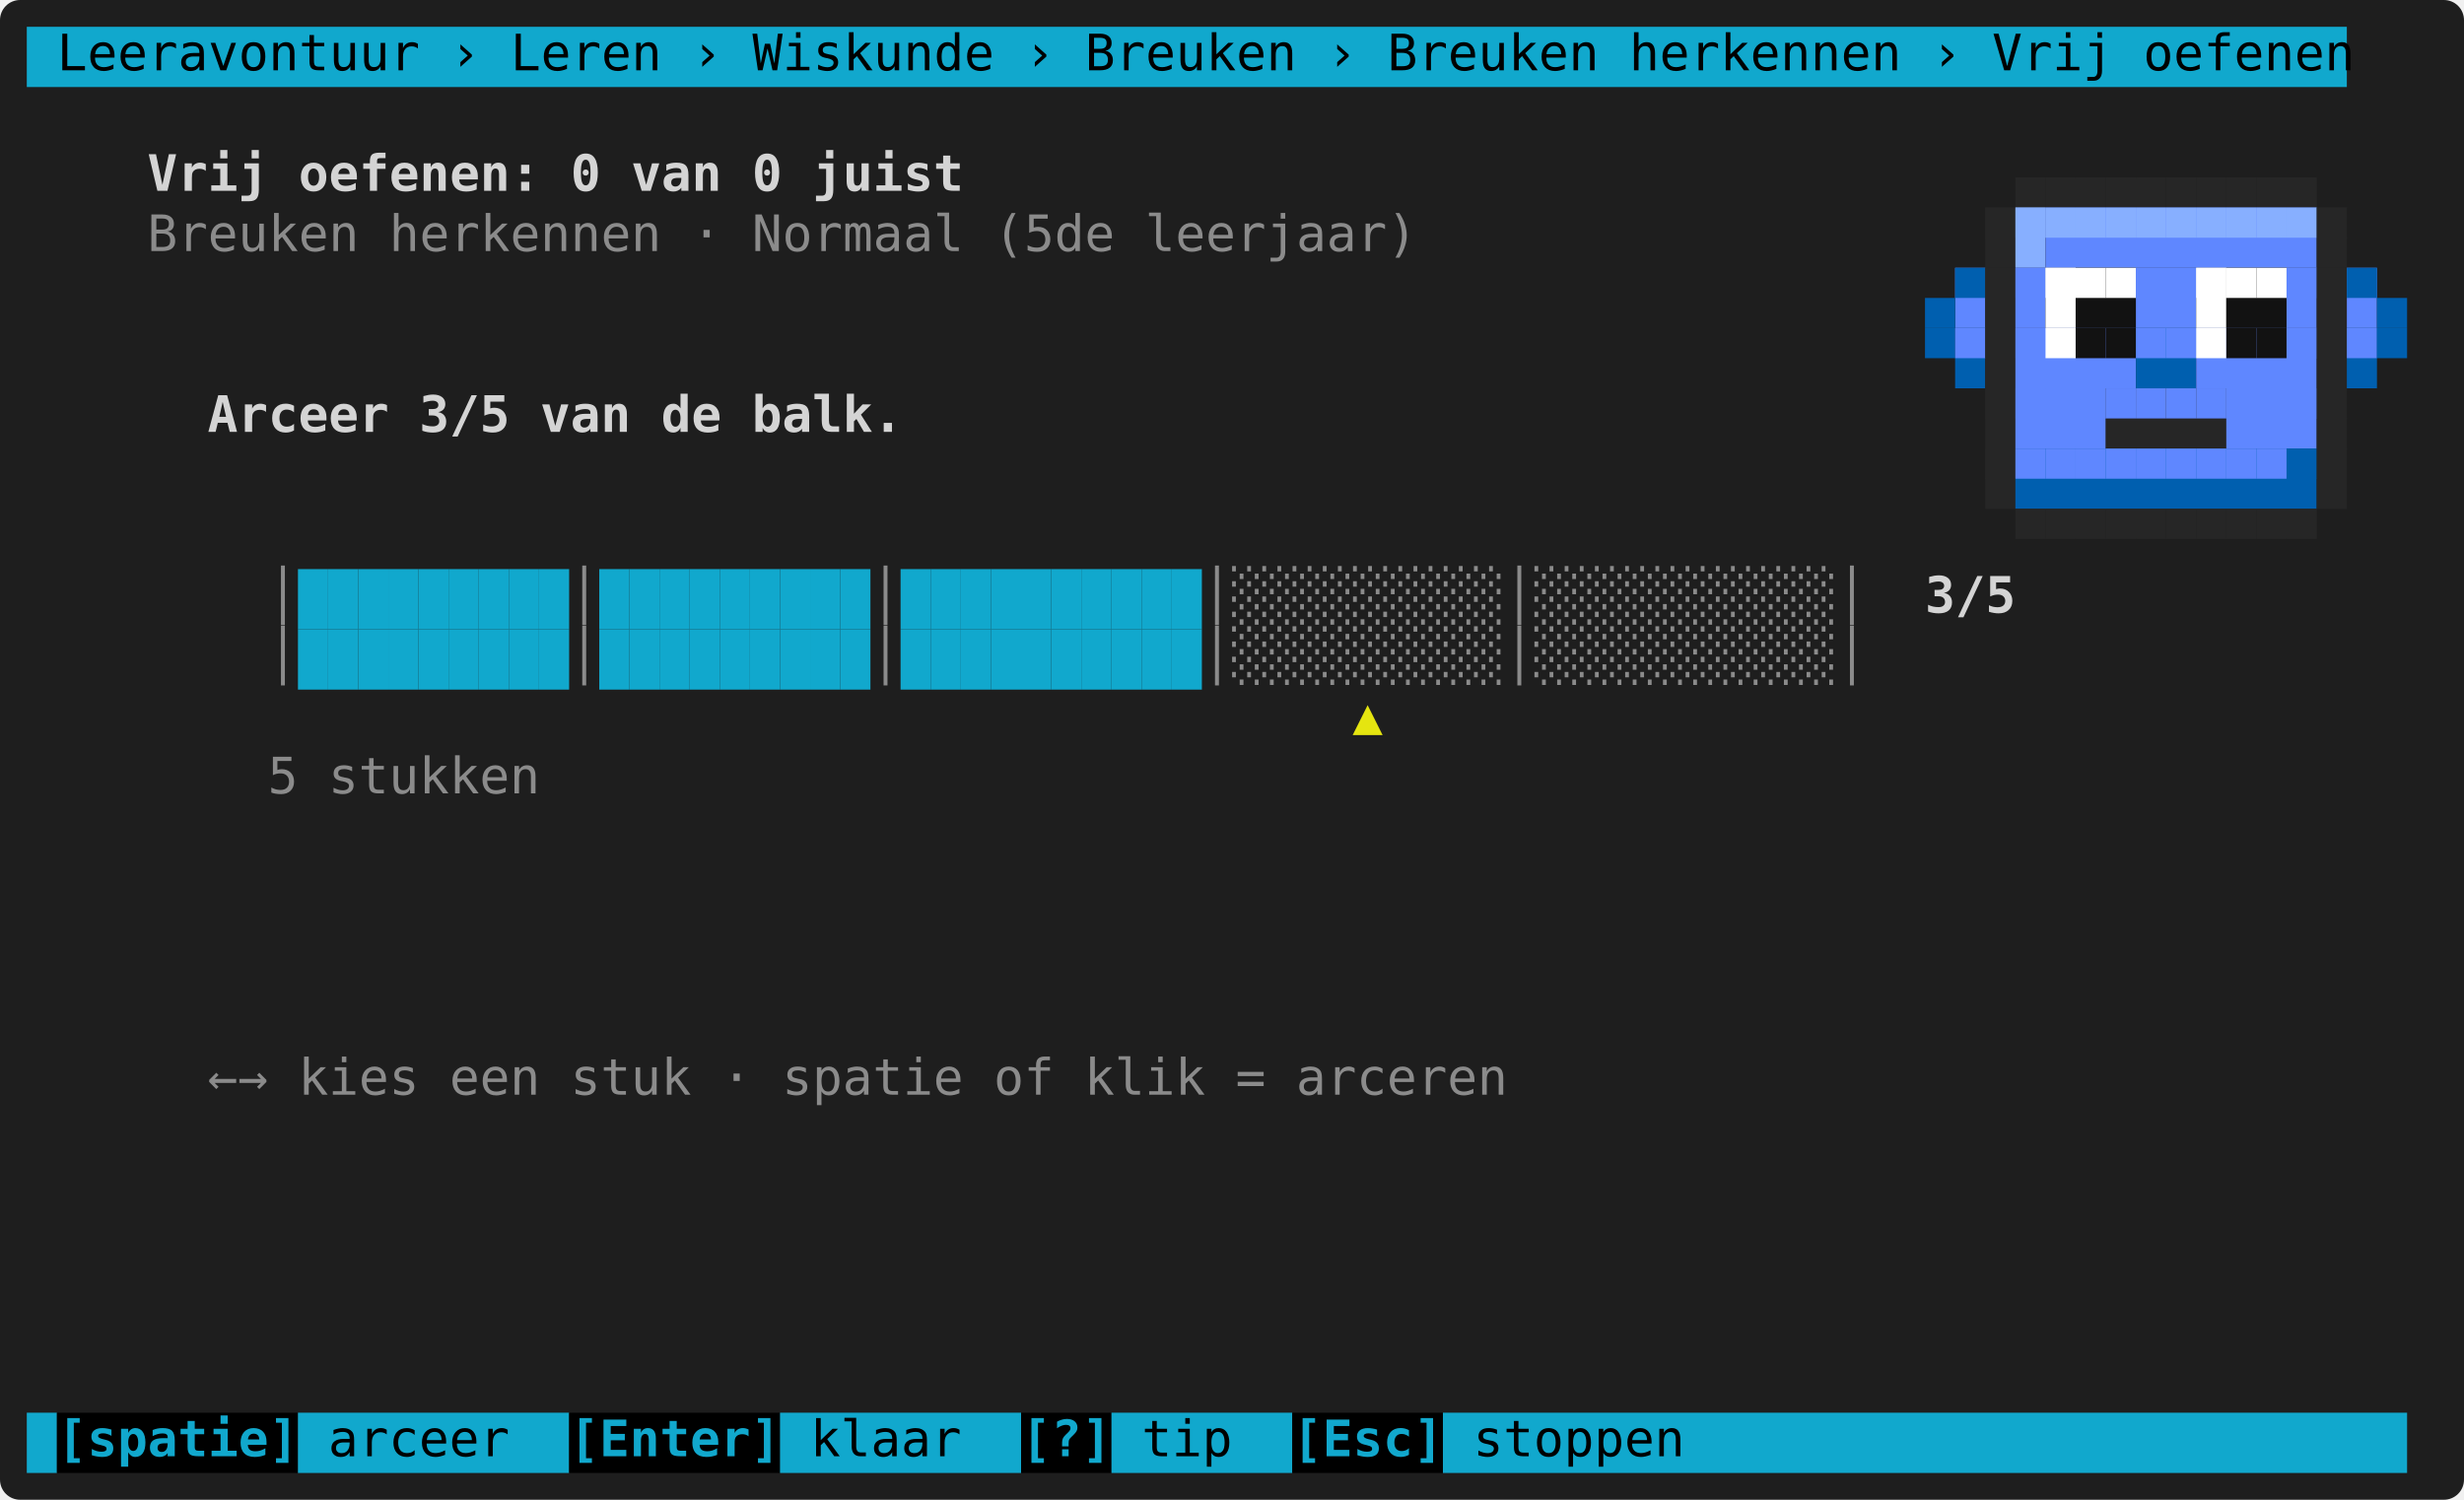
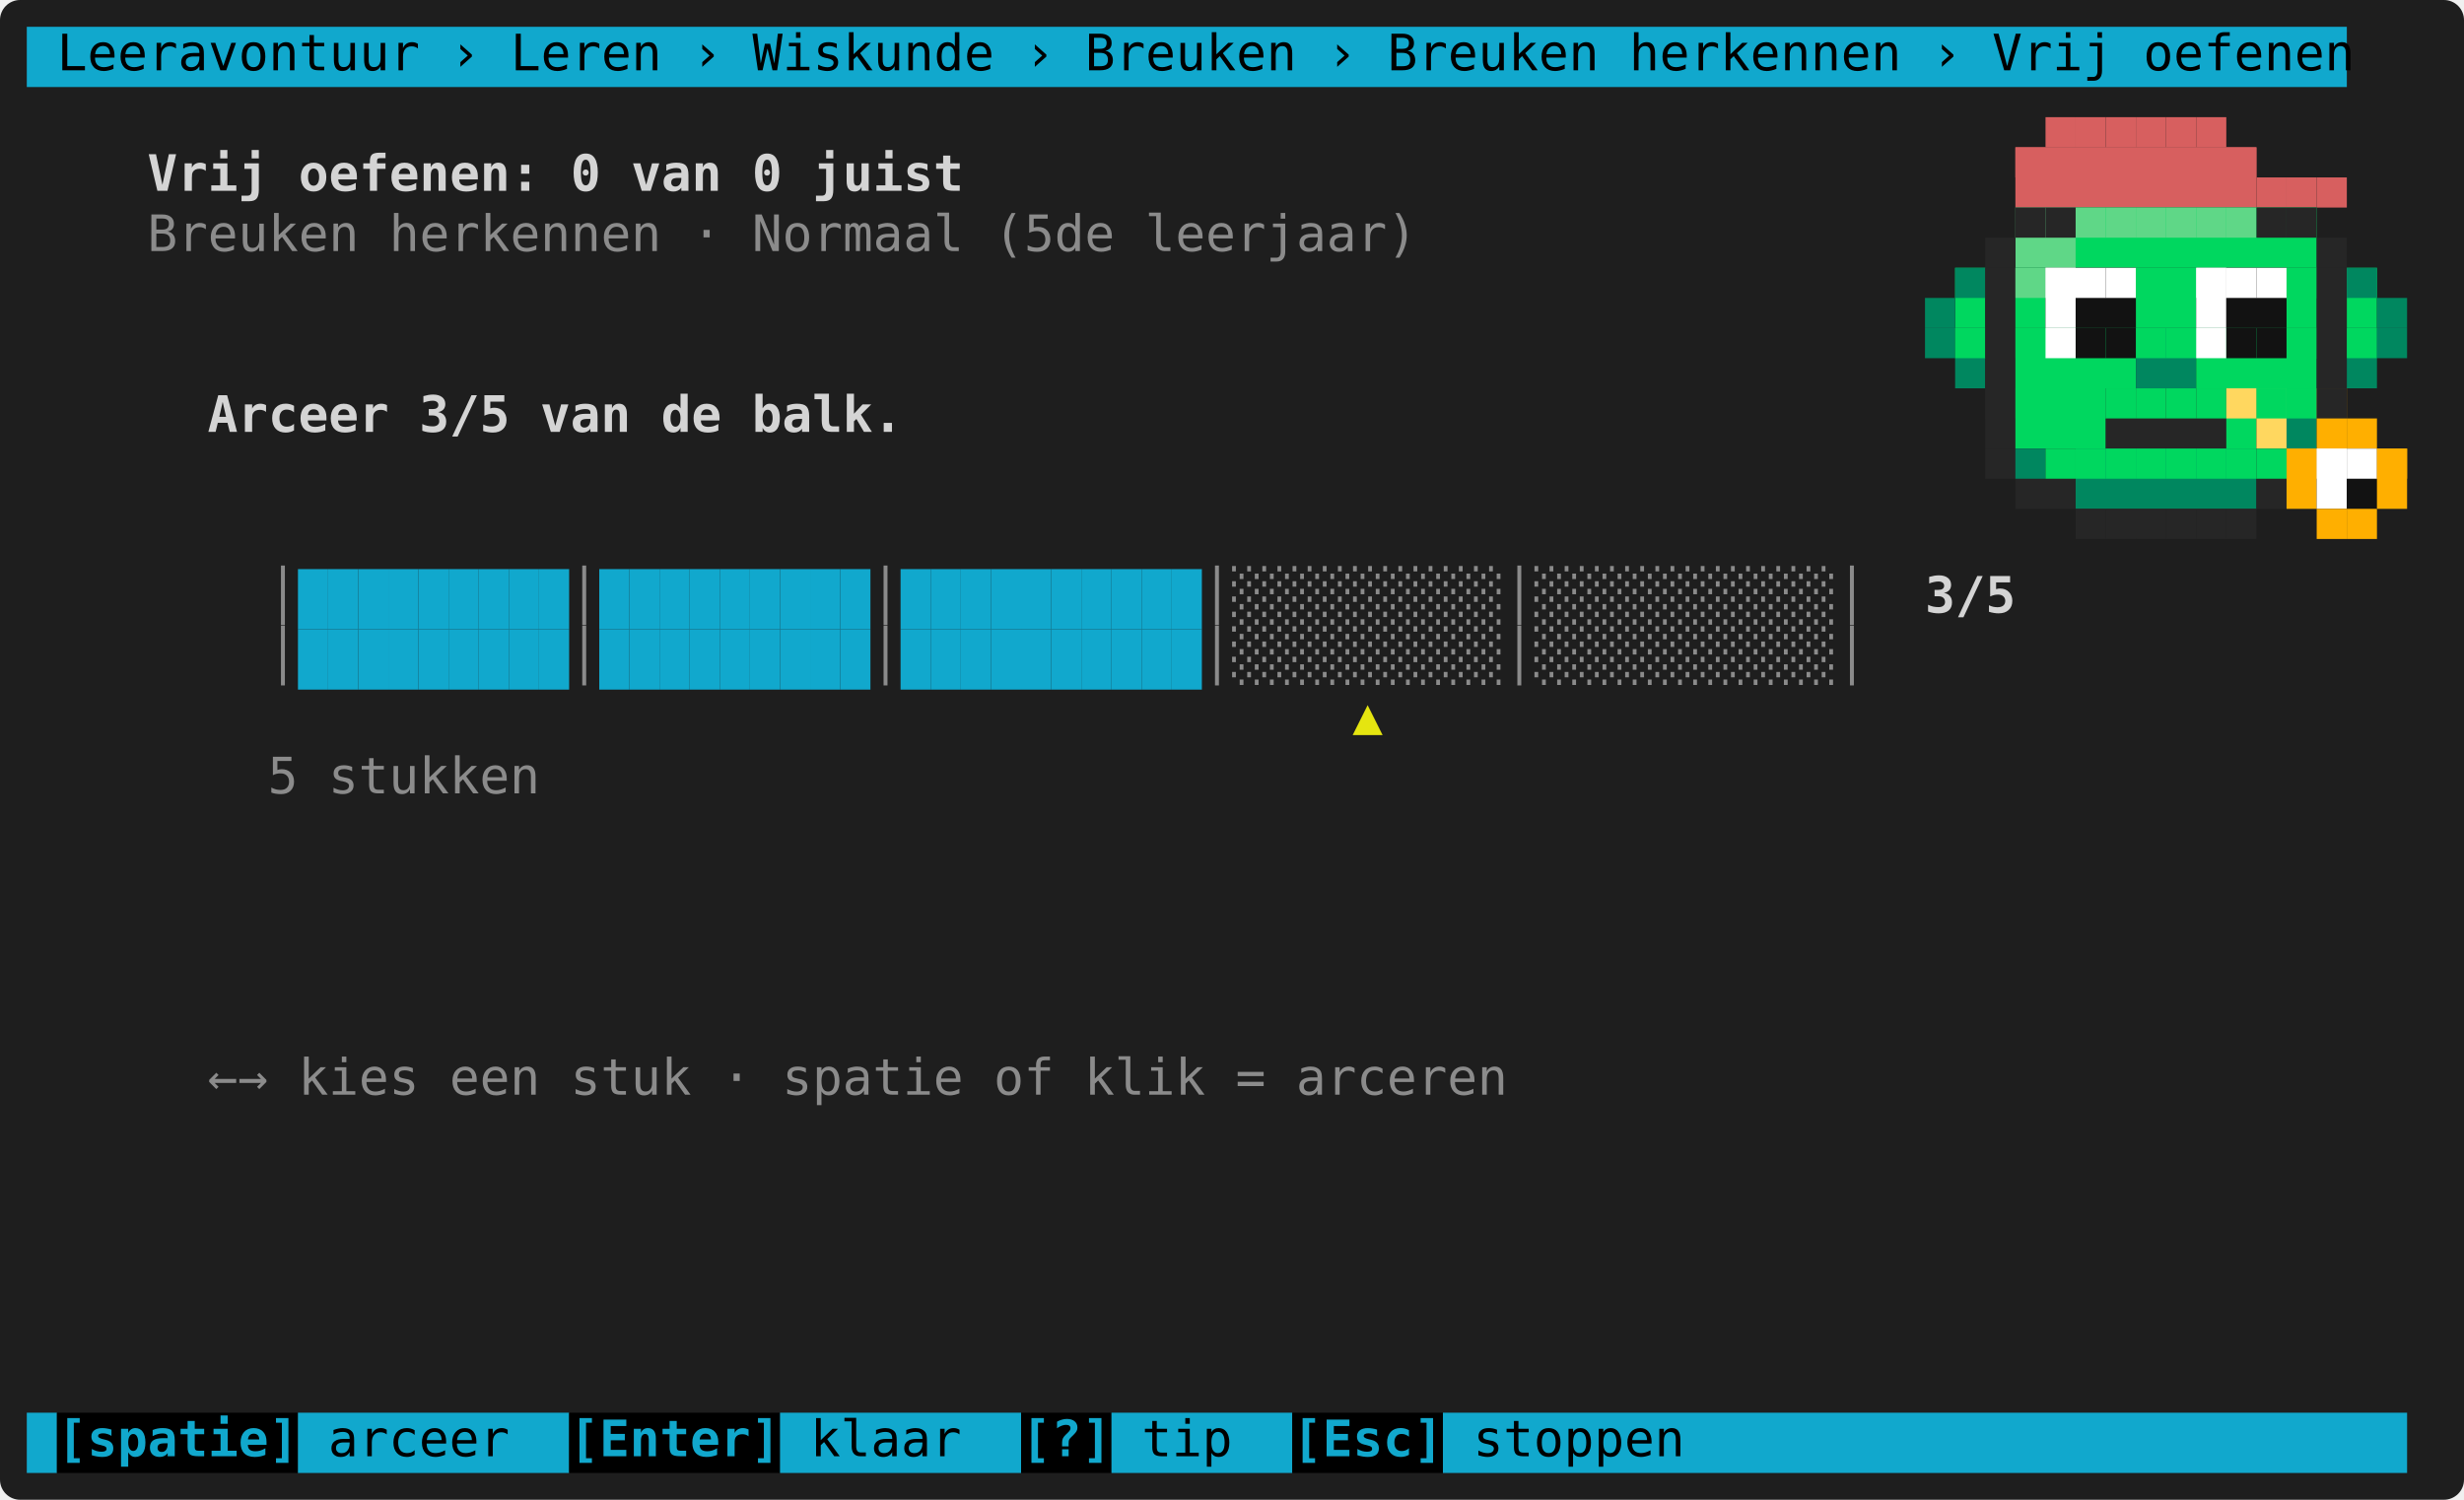
<svg xmlns="http://www.w3.org/2000/svg" width="736" height="448" viewBox="0 0 736 448" role="img" aria-label="Stukken gearceerd">
  <rect width="736" height="448" rx="6" fill="#1e1e1e" />
  <g font-family="DejaVu Sans Mono, Menlo, Consolas, monospace" font-size="15">
    <rect x="8" y="8" width="693" height="18" fill="#11a8cd" />
    <text x="8" y="21" textLength="693" lengthAdjust="spacingAndGlyphs" xml:space="preserve" fill="#000000"> Leeravontuur › Leren › Wiskunde › Breuken › Breuken herkennen › Vrij oefenen</text>
-     <rect x="602" y="53" width="9" height="9" fill="#262626" />
-     <rect x="611" y="53" width="9" height="9" fill="#262626" />
-     <rect x="620" y="53" width="9" height="9" fill="#262626" />
-     <rect x="629" y="53" width="9" height="9" fill="#262626" />
-     <rect x="638" y="53" width="9" height="9" fill="#262626" />
-     <rect x="647" y="53" width="9" height="9" fill="#262626" />
-     <rect x="656" y="53" width="9" height="9" fill="#262626" />
-     <rect x="665" y="53" width="9" height="9" fill="#262626" />
-     <rect x="674" y="53" width="9" height="9" fill="#262626" />
-     <rect x="683" y="53" width="9" height="9" fill="#262626" />
+     <rect x="611" y="35" width="9" height="9" fill="#d75f5f" />
+     <rect x="620" y="35" width="9" height="9" fill="#d75f5f" />
+     <rect x="629" y="35" width="9" height="9" fill="#d75f5f" />
+     <rect x="638" y="35" width="9" height="9" fill="#d75f5f" />
+     <rect x="647" y="35" width="9" height="9" fill="#d75f5f" />
+     <rect x="656" y="35" width="9" height="9" fill="#d75f5f" />
+     <rect x="602" y="44" width="72" height="18" fill="#d75f5f" />
+     <rect x="602" y="44" width="9" height="9" fill="#d75f5f" />
+     <rect x="611" y="44" width="9" height="9" fill="#d75f5f" />
+     <rect x="620" y="44" width="9" height="9" fill="#d75f5f" />
+     <rect x="629" y="44" width="9" height="9" fill="#d75f5f" />
+     <rect x="638" y="44" width="9" height="9" fill="#d75f5f" />
+     <rect x="647" y="44" width="9" height="9" fill="#d75f5f" />
+     <rect x="656" y="44" width="9" height="9" fill="#d75f5f" />
+     <rect x="665" y="44" width="9" height="9" fill="#d75f5f" />
+     <rect x="674" y="53" width="9" height="9" fill="#d75f5f" />
+     <rect x="683" y="53" width="9" height="9" fill="#d75f5f" />
+     <rect x="692" y="53" width="9" height="9" fill="#d75f5f" />
    <text x="44" y="57" textLength="243" lengthAdjust="spacingAndGlyphs" xml:space="preserve" fill="#d4d4d4" font-weight="bold">Vrij oefenen: 0 van 0 juist</text>
-     <rect x="593" y="62" width="9" height="18" fill="#262626" />
-     <rect x="602" y="62" width="9" height="18" fill="#87afff" />
-     <rect x="611" y="62" width="81" height="18" fill="#5f87ff" />
-     <rect x="692" y="62" width="9" height="18" fill="#262626" />
-     <rect x="593" y="62" width="9" height="9" fill="#262626" />
-     <rect x="602" y="62" width="9" height="9" fill="#87afff" />
-     <rect x="611" y="62" width="9" height="9" fill="#87afff" />
-     <rect x="620" y="62" width="9" height="9" fill="#87afff" />
-     <rect x="629" y="62" width="9" height="9" fill="#87afff" />
-     <rect x="638" y="62" width="9" height="9" fill="#87afff" />
-     <rect x="647" y="62" width="9" height="9" fill="#87afff" />
-     <rect x="656" y="62" width="9" height="9" fill="#87afff" />
-     <rect x="665" y="62" width="9" height="9" fill="#87afff" />
-     <rect x="674" y="62" width="9" height="9" fill="#87afff" />
-     <rect x="683" y="62" width="9" height="9" fill="#87afff" />
-     <rect x="692" y="62" width="9" height="9" fill="#262626" />
+     <rect x="602" y="62" width="18" height="18" fill="#5fd787" />
+     <rect x="620" y="62" width="72" height="18" fill="#00d75f" />
+     <rect x="593" y="71" width="9" height="9" fill="#262626" />
+     <rect x="602" y="62" width="9" height="9" fill="#262626" />
+     <rect x="611" y="62" width="9" height="9" fill="#262626" />
+     <rect x="620" y="62" width="9" height="9" fill="#5fd787" />
+     <rect x="629" y="62" width="9" height="9" fill="#5fd787" />
+     <rect x="638" y="62" width="9" height="9" fill="#5fd787" />
+     <rect x="647" y="62" width="9" height="9" fill="#5fd787" />
+     <rect x="656" y="62" width="9" height="9" fill="#5fd787" />
+     <rect x="665" y="62" width="9" height="9" fill="#5fd787" />
+     <rect x="674" y="62" width="9" height="9" fill="#262626" />
+     <rect x="683" y="62" width="9" height="9" fill="#262626" />
+     <rect x="692" y="71" width="9" height="9" fill="#262626" />
    <text x="44" y="75" textLength="378" lengthAdjust="spacingAndGlyphs" xml:space="preserve" fill="#d4d4d4" opacity="0.6">Breuken herkennen · Normaal (5de leerjaar)</text>
-     <rect x="584" y="80" width="9" height="18" fill="#5f87ff" />
+     <rect x="584" y="80" width="9" height="18" fill="#00d75f" />
    <rect x="593" y="80" width="9" height="18" fill="#262626" />
-     <rect x="602" y="80" width="9" height="18" fill="#5f87ff" />
+     <rect x="602" y="80" width="9" height="18" fill="#00d75f" />
    <rect x="611" y="80" width="9" height="18" fill="#ffffff" />
    <rect x="620" y="80" width="18" height="18" fill="#121212" />
-     <rect x="638" y="80" width="18" height="18" fill="#5f87ff" />
+     <rect x="638" y="80" width="18" height="18" fill="#00d75f" />
    <rect x="656" y="80" width="9" height="18" fill="#ffffff" />
    <rect x="665" y="80" width="18" height="18" fill="#121212" />
-     <rect x="683" y="80" width="9" height="18" fill="#5f87ff" />
+     <rect x="683" y="80" width="9" height="18" fill="#00d75f" />
    <rect x="692" y="80" width="9" height="18" fill="#262626" />
-     <rect x="701" y="80" width="9" height="18" fill="#5f87ff" />
-     <rect x="575" y="89" width="9" height="9" fill="#005faf" />
-     <rect x="584" y="80" width="9" height="9" fill="#005faf" />
+     <rect x="701" y="80" width="9" height="18" fill="#00d75f" />
+     <rect x="575" y="89" width="9" height="9" fill="#00875f" />
+     <rect x="584" y="80" width="9" height="9" fill="#00875f" />
    <rect x="593" y="80" width="9" height="9" fill="#262626" />
-     <rect x="602" y="80" width="9" height="9" fill="#5f87ff" />
+     <rect x="602" y="80" width="9" height="9" fill="#5fd787" />
    <rect x="611" y="80" width="9" height="9" fill="#ffffff" />
    <rect x="620" y="80" width="9" height="9" fill="#ffffff" />
    <rect x="629" y="80" width="9" height="9" fill="#ffffff" />
-     <rect x="638" y="80" width="9" height="9" fill="#5f87ff" />
-     <rect x="647" y="80" width="9" height="9" fill="#5f87ff" />
+     <rect x="638" y="80" width="9" height="9" fill="#00d75f" />
+     <rect x="647" y="80" width="9" height="9" fill="#00d75f" />
    <rect x="656" y="80" width="9" height="9" fill="#ffffff" />
    <rect x="665" y="80" width="9" height="9" fill="#ffffff" />
    <rect x="674" y="80" width="9" height="9" fill="#ffffff" />
-     <rect x="683" y="80" width="9" height="9" fill="#5f87ff" />
+     <rect x="683" y="80" width="9" height="9" fill="#00d75f" />
    <rect x="692" y="80" width="9" height="9" fill="#262626" />
-     <rect x="701" y="80" width="9" height="9" fill="#005faf" />
-     <rect x="710" y="89" width="9" height="9" fill="#005faf" />
-     <rect x="584" y="98" width="9" height="18" fill="#005faf" />
+     <rect x="701" y="80" width="9" height="9" fill="#00875f" />
+     <rect x="710" y="89" width="9" height="9" fill="#00875f" />
+     <rect x="584" y="98" width="9" height="18" fill="#00875f" />
    <rect x="593" y="98" width="9" height="18" fill="#262626" />
-     <rect x="602" y="98" width="36" height="18" fill="#5f87ff" />
-     <rect x="638" y="98" width="18" height="18" fill="#005faf" />
-     <rect x="656" y="98" width="36" height="18" fill="#5f87ff" />
+     <rect x="602" y="98" width="36" height="18" fill="#00d75f" />
+     <rect x="638" y="98" width="18" height="18" fill="#00875f" />
+     <rect x="656" y="98" width="36" height="18" fill="#00d75f" />
    <rect x="692" y="98" width="9" height="18" fill="#262626" />
-     <rect x="701" y="98" width="9" height="18" fill="#005faf" />
-     <rect x="575" y="98" width="9" height="9" fill="#005faf" />
-     <rect x="584" y="98" width="9" height="9" fill="#5f87ff" />
+     <rect x="701" y="98" width="9" height="18" fill="#00875f" />
+     <rect x="575" y="98" width="9" height="9" fill="#00875f" />
+     <rect x="584" y="98" width="9" height="9" fill="#00d75f" />
    <rect x="593" y="98" width="9" height="9" fill="#262626" />
-     <rect x="602" y="98" width="9" height="9" fill="#5f87ff" />
+     <rect x="602" y="98" width="9" height="9" fill="#00d75f" />
    <rect x="611" y="98" width="9" height="9" fill="#ffffff" />
    <rect x="620" y="98" width="9" height="9" fill="#121212" />
    <rect x="629" y="98" width="9" height="9" fill="#121212" />
-     <rect x="638" y="98" width="9" height="9" fill="#5f87ff" />
-     <rect x="647" y="98" width="9" height="9" fill="#5f87ff" />
+     <rect x="638" y="98" width="9" height="9" fill="#00d75f" />
+     <rect x="647" y="98" width="9" height="9" fill="#00d75f" />
    <rect x="656" y="98" width="9" height="9" fill="#ffffff" />
    <rect x="665" y="98" width="9" height="9" fill="#121212" />
    <rect x="674" y="98" width="9" height="9" fill="#121212" />
-     <rect x="683" y="98" width="9" height="9" fill="#5f87ff" />
+     <rect x="683" y="98" width="9" height="9" fill="#00d75f" />
    <rect x="692" y="98" width="9" height="9" fill="#262626" />
-     <rect x="701" y="98" width="9" height="9" fill="#5f87ff" />
-     <rect x="710" y="98" width="9" height="9" fill="#005faf" />
+     <rect x="701" y="98" width="9" height="9" fill="#00d75f" />
+     <rect x="710" y="98" width="9" height="9" fill="#00875f" />
    <rect x="593" y="116" width="9" height="18" fill="#262626" />
-     <rect x="602" y="116" width="27" height="18" fill="#5f87ff" />
+     <rect x="602" y="116" width="27" height="18" fill="#00d75f" />
    <rect x="629" y="116" width="36" height="18" fill="#262626" />
-     <rect x="665" y="116" width="27" height="18" fill="#5f87ff" />
-     <rect x="692" y="116" width="9" height="18" fill="#262626" />
+     <rect x="665" y="116" width="9" height="18" fill="#00d75f" />
+     <rect x="674" y="116" width="9" height="18" fill="#ffd75f" />
+     <rect x="683" y="116" width="9" height="18" fill="#00875f" />
+     <rect x="692" y="116" width="9" height="18" fill="#ffaf00" />
    <rect x="593" y="116" width="9" height="9" fill="#262626" />
-     <rect x="602" y="116" width="9" height="9" fill="#5f87ff" />
-     <rect x="611" y="116" width="9" height="9" fill="#5f87ff" />
-     <rect x="620" y="116" width="9" height="9" fill="#5f87ff" />
-     <rect x="629" y="116" width="9" height="9" fill="#5f87ff" />
-     <rect x="638" y="116" width="9" height="9" fill="#5f87ff" />
-     <rect x="647" y="116" width="9" height="9" fill="#5f87ff" />
-     <rect x="656" y="116" width="9" height="9" fill="#5f87ff" />
-     <rect x="665" y="116" width="9" height="9" fill="#5f87ff" />
-     <rect x="674" y="116" width="9" height="9" fill="#5f87ff" />
-     <rect x="683" y="116" width="9" height="9" fill="#5f87ff" />
+     <rect x="602" y="116" width="9" height="9" fill="#00d75f" />
+     <rect x="611" y="116" width="9" height="9" fill="#00d75f" />
+     <rect x="620" y="116" width="9" height="9" fill="#00d75f" />
+     <rect x="629" y="116" width="9" height="9" fill="#00d75f" />
+     <rect x="638" y="116" width="9" height="9" fill="#00d75f" />
+     <rect x="647" y="116" width="9" height="9" fill="#00d75f" />
+     <rect x="656" y="116" width="9" height="9" fill="#00d75f" />
+     <rect x="665" y="116" width="9" height="9" fill="#ffd75f" />
+     <rect x="674" y="116" width="9" height="9" fill="#00d75f" />
+     <rect x="683" y="116" width="9" height="9" fill="#00d75f" />
    <rect x="692" y="116" width="9" height="9" fill="#262626" />
+     <rect x="701" y="125" width="9" height="9" fill="#ffaf00" />
    <text x="62" y="129" textLength="225" lengthAdjust="spacingAndGlyphs" xml:space="preserve" fill="#d4d4d4" font-weight="bold">Arceer 3/5 van de balk.  </text>
-     <rect x="593" y="134" width="9" height="18" fill="#262626" />
-     <rect x="602" y="134" width="90" height="18" fill="#005faf" />
-     <rect x="692" y="134" width="9" height="18" fill="#262626" />
+     <rect x="602" y="134" width="18" height="18" fill="#262626" />
+     <rect x="620" y="134" width="54" height="18" fill="#00875f" />
+     <rect x="674" y="134" width="9" height="18" fill="#262626" />
+     <rect x="683" y="134" width="9" height="18" fill="#ffaf00" />
+     <rect x="692" y="134" width="9" height="18" fill="#ffffff" />
+     <rect x="701" y="134" width="9" height="18" fill="#121212" />
+     <rect x="710" y="134" width="9" height="18" fill="#ffaf00" />
    <rect x="593" y="134" width="9" height="9" fill="#262626" />
-     <rect x="602" y="134" width="9" height="9" fill="#5f87ff" />
-     <rect x="611" y="134" width="9" height="9" fill="#5f87ff" />
-     <rect x="620" y="134" width="9" height="9" fill="#5f87ff" />
-     <rect x="629" y="134" width="9" height="9" fill="#5f87ff" />
-     <rect x="638" y="134" width="9" height="9" fill="#5f87ff" />
-     <rect x="647" y="134" width="9" height="9" fill="#5f87ff" />
-     <rect x="656" y="134" width="9" height="9" fill="#5f87ff" />
-     <rect x="665" y="134" width="9" height="9" fill="#5f87ff" />
-     <rect x="674" y="134" width="9" height="9" fill="#5f87ff" />
-     <rect x="683" y="134" width="9" height="9" fill="#005faf" />
-     <rect x="692" y="134" width="9" height="9" fill="#262626" />
-     <rect x="602" y="152" width="9" height="9" fill="#262626" />
-     <rect x="611" y="152" width="9" height="9" fill="#262626" />
+     <rect x="602" y="134" width="9" height="9" fill="#00875f" />
+     <rect x="611" y="134" width="9" height="9" fill="#00d75f" />
+     <rect x="620" y="134" width="9" height="9" fill="#00d75f" />
+     <rect x="629" y="134" width="9" height="9" fill="#00d75f" />
+     <rect x="638" y="134" width="9" height="9" fill="#00d75f" />
+     <rect x="647" y="134" width="9" height="9" fill="#00d75f" />
+     <rect x="656" y="134" width="9" height="9" fill="#00d75f" />
+     <rect x="665" y="134" width="9" height="9" fill="#00d75f" />
+     <rect x="674" y="134" width="9" height="9" fill="#00d75f" />
+     <rect x="683" y="134" width="9" height="9" fill="#ffaf00" />
+     <rect x="692" y="134" width="9" height="9" fill="#ffffff" />
+     <rect x="701" y="134" width="9" height="9" fill="#ffffff" />
+     <rect x="710" y="134" width="9" height="9" fill="#ffaf00" />
    <rect x="620" y="152" width="9" height="9" fill="#262626" />
    <rect x="629" y="152" width="9" height="9" fill="#262626" />
    <rect x="638" y="152" width="9" height="9" fill="#262626" />
    <rect x="647" y="152" width="9" height="9" fill="#262626" />
    <rect x="656" y="152" width="9" height="9" fill="#262626" />
    <rect x="665" y="152" width="9" height="9" fill="#262626" />
-     <rect x="674" y="152" width="9" height="9" fill="#262626" />
-     <rect x="683" y="152" width="9" height="9" fill="#262626" />
+     <rect x="692" y="152" width="9" height="9" fill="#ffaf00" />
+     <rect x="701" y="152" width="9" height="9" fill="#ffaf00" />
    <rect x="89" y="170" width="9" height="18" fill="#11a8cd" />
    <rect x="98" y="170" width="9" height="18" fill="#11a8cd" />
    <rect x="107" y="170" width="9" height="18" fill="#11a8cd" />
    <rect x="116" y="170" width="9" height="18" fill="#11a8cd" />
    <rect x="125" y="170" width="9" height="18" fill="#11a8cd" />
    <rect x="134" y="170" width="9" height="18" fill="#11a8cd" />
    <rect x="143" y="170" width="9" height="18" fill="#11a8cd" />
    <rect x="152" y="170" width="9" height="18" fill="#11a8cd" />
    <rect x="161" y="170" width="9" height="18" fill="#11a8cd" />
    <rect x="179" y="170" width="9" height="18" fill="#11a8cd" />
    <rect x="188" y="170" width="9" height="18" fill="#11a8cd" />
    <rect x="197" y="170" width="9" height="18" fill="#11a8cd" />
    <rect x="206" y="170" width="9" height="18" fill="#11a8cd" />
    <rect x="215" y="170" width="9" height="18" fill="#11a8cd" />
    <rect x="224" y="170" width="9" height="18" fill="#11a8cd" />
    <rect x="233" y="170" width="9" height="18" fill="#11a8cd" />
    <rect x="242" y="170" width="9" height="18" fill="#11a8cd" />
    <rect x="251" y="170" width="9" height="18" fill="#11a8cd" />
    <rect x="269" y="170" width="9" height="18" fill="#11a8cd" />
    <rect x="278" y="170" width="9" height="18" fill="#11a8cd" />
    <rect x="287" y="170" width="9" height="18" fill="#11a8cd" />
    <rect x="296" y="170" width="9" height="18" fill="#11a8cd" />
    <rect x="305" y="170" width="9" height="18" fill="#11a8cd" />
    <rect x="314" y="170" width="9" height="18" fill="#11a8cd" />
    <rect x="323" y="170" width="9" height="18" fill="#11a8cd" />
    <rect x="332" y="170" width="9" height="18" fill="#11a8cd" />
    <rect x="341" y="170" width="9" height="18" fill="#11a8cd" />
    <rect x="350" y="170" width="9" height="18" fill="#11a8cd" />
    <text x="80" y="183" textLength="9" lengthAdjust="spacingAndGlyphs" xml:space="preserve" fill="#d4d4d4" opacity="0.6">│</text>
    <text x="170" y="183" textLength="9" lengthAdjust="spacingAndGlyphs" xml:space="preserve" fill="#d4d4d4" opacity="0.6">│</text>
    <text x="260" y="183" textLength="9" lengthAdjust="spacingAndGlyphs" xml:space="preserve" fill="#d4d4d4" opacity="0.6">│</text>
    <text x="359" y="183" textLength="198" lengthAdjust="spacingAndGlyphs" xml:space="preserve" fill="#d4d4d4" opacity="0.6">│░░░░░░░░░│░░░░░░░░░░│</text>
    <text x="575" y="183" textLength="27" lengthAdjust="spacingAndGlyphs" xml:space="preserve" fill="#d4d4d4" font-weight="bold">3/5</text>
    <rect x="89" y="188" width="9" height="18" fill="#11a8cd" />
    <rect x="98" y="188" width="9" height="18" fill="#11a8cd" />
    <rect x="107" y="188" width="9" height="18" fill="#11a8cd" />
    <rect x="116" y="188" width="9" height="18" fill="#11a8cd" />
    <rect x="125" y="188" width="9" height="18" fill="#11a8cd" />
    <rect x="134" y="188" width="9" height="18" fill="#11a8cd" />
    <rect x="143" y="188" width="9" height="18" fill="#11a8cd" />
    <rect x="152" y="188" width="9" height="18" fill="#11a8cd" />
    <rect x="161" y="188" width="9" height="18" fill="#11a8cd" />
    <rect x="179" y="188" width="9" height="18" fill="#11a8cd" />
    <rect x="188" y="188" width="9" height="18" fill="#11a8cd" />
    <rect x="197" y="188" width="9" height="18" fill="#11a8cd" />
    <rect x="206" y="188" width="9" height="18" fill="#11a8cd" />
    <rect x="215" y="188" width="9" height="18" fill="#11a8cd" />
    <rect x="224" y="188" width="9" height="18" fill="#11a8cd" />
    <rect x="233" y="188" width="9" height="18" fill="#11a8cd" />
    <rect x="242" y="188" width="9" height="18" fill="#11a8cd" />
    <rect x="251" y="188" width="9" height="18" fill="#11a8cd" />
    <rect x="269" y="188" width="9" height="18" fill="#11a8cd" />
    <rect x="278" y="188" width="9" height="18" fill="#11a8cd" />
    <rect x="287" y="188" width="9" height="18" fill="#11a8cd" />
    <rect x="296" y="188" width="9" height="18" fill="#11a8cd" />
    <rect x="305" y="188" width="9" height="18" fill="#11a8cd" />
    <rect x="314" y="188" width="9" height="18" fill="#11a8cd" />
    <rect x="323" y="188" width="9" height="18" fill="#11a8cd" />
    <rect x="332" y="188" width="9" height="18" fill="#11a8cd" />
    <rect x="341" y="188" width="9" height="18" fill="#11a8cd" />
    <rect x="350" y="188" width="9" height="18" fill="#11a8cd" />
    <text x="80" y="201" textLength="9" lengthAdjust="spacingAndGlyphs" xml:space="preserve" fill="#d4d4d4" opacity="0.6">│</text>
    <text x="170" y="201" textLength="9" lengthAdjust="spacingAndGlyphs" xml:space="preserve" fill="#d4d4d4" opacity="0.6">│</text>
    <text x="260" y="201" textLength="9" lengthAdjust="spacingAndGlyphs" xml:space="preserve" fill="#d4d4d4" opacity="0.6">│</text>
    <text x="359" y="201" textLength="198" lengthAdjust="spacingAndGlyphs" xml:space="preserve" fill="#d4d4d4" opacity="0.6">│░░░░░░░░░│░░░░░░░░░░│</text>
    <text x="404" y="219" textLength="9" lengthAdjust="spacingAndGlyphs" xml:space="preserve" fill="#e5e510" font-weight="bold">▲</text>
    <text x="80" y="237" textLength="81" lengthAdjust="spacingAndGlyphs" xml:space="preserve" fill="#d4d4d4" opacity="0.6">5 stukken</text>
    <text x="62" y="327" textLength="387" lengthAdjust="spacingAndGlyphs" xml:space="preserve" fill="#d4d4d4" opacity="0.6">←→ kies een stuk · spatie of klik = arceren</text>
    <rect x="8" y="422" width="9" height="18" fill="#11a8cd" />
    <rect x="17" y="422" width="72" height="18" fill="#000000" />
    <rect x="89" y="422" width="81" height="18" fill="#11a8cd" />
    <rect x="170" y="422" width="63" height="18" fill="#000000" />
    <rect x="233" y="422" width="72" height="18" fill="#11a8cd" />
    <rect x="305" y="422" width="27" height="18" fill="#000000" />
    <rect x="332" y="422" width="54" height="18" fill="#11a8cd" />
    <rect x="386" y="422" width="45" height="18" fill="#000000" />
    <rect x="431" y="422" width="288" height="18" fill="#11a8cd" />
    <text x="17" y="435" textLength="72" lengthAdjust="spacingAndGlyphs" xml:space="preserve" fill="#11a8cd" font-weight="bold">[spatie]</text>
    <text x="89" y="435" textLength="81" lengthAdjust="spacingAndGlyphs" xml:space="preserve" fill="#000000"> arceer  </text>
    <text x="170" y="435" textLength="63" lengthAdjust="spacingAndGlyphs" xml:space="preserve" fill="#11a8cd" font-weight="bold">[Enter]</text>
    <text x="233" y="435" textLength="72" lengthAdjust="spacingAndGlyphs" xml:space="preserve" fill="#000000"> klaar  </text>
    <text x="305" y="435" textLength="27" lengthAdjust="spacingAndGlyphs" xml:space="preserve" fill="#11a8cd" font-weight="bold">[?]</text>
    <text x="332" y="435" textLength="54" lengthAdjust="spacingAndGlyphs" xml:space="preserve" fill="#000000"> tip  </text>
    <text x="386" y="435" textLength="45" lengthAdjust="spacingAndGlyphs" xml:space="preserve" fill="#11a8cd" font-weight="bold">[Esc]</text>
    <text x="431" y="435" textLength="288" lengthAdjust="spacingAndGlyphs" xml:space="preserve" fill="#000000"> stoppen                        </text>
  </g>
</svg>
